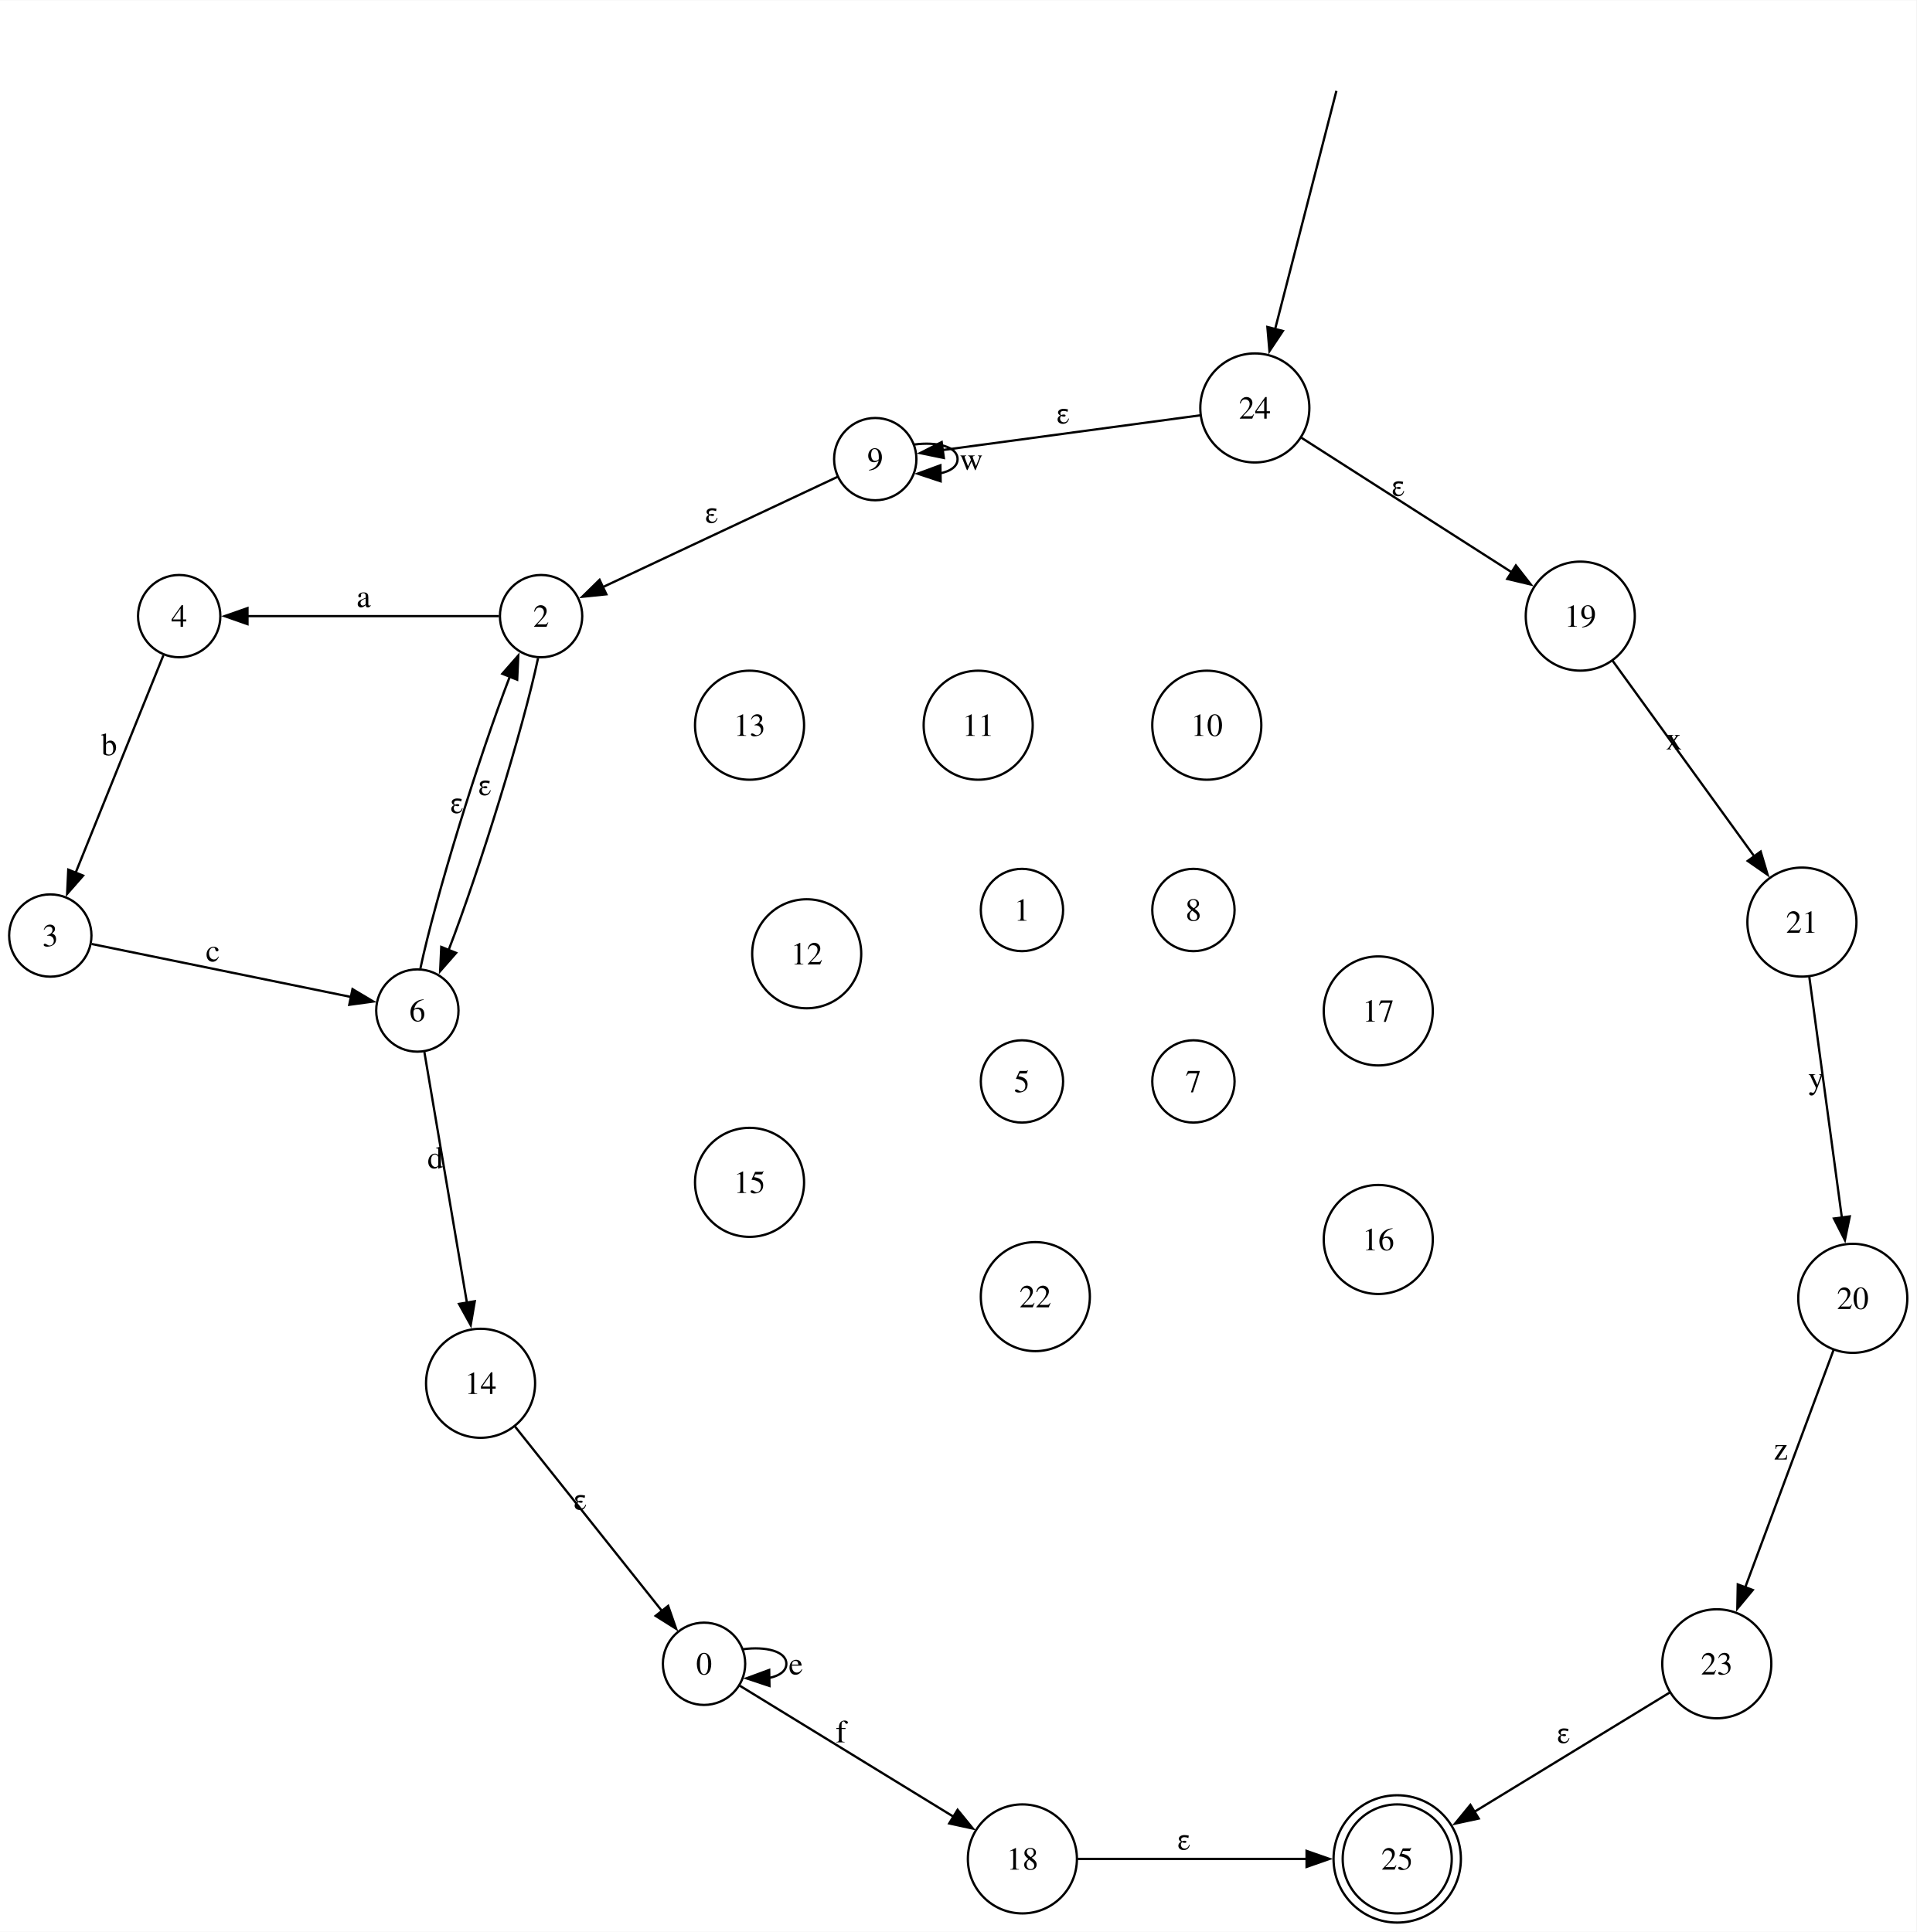
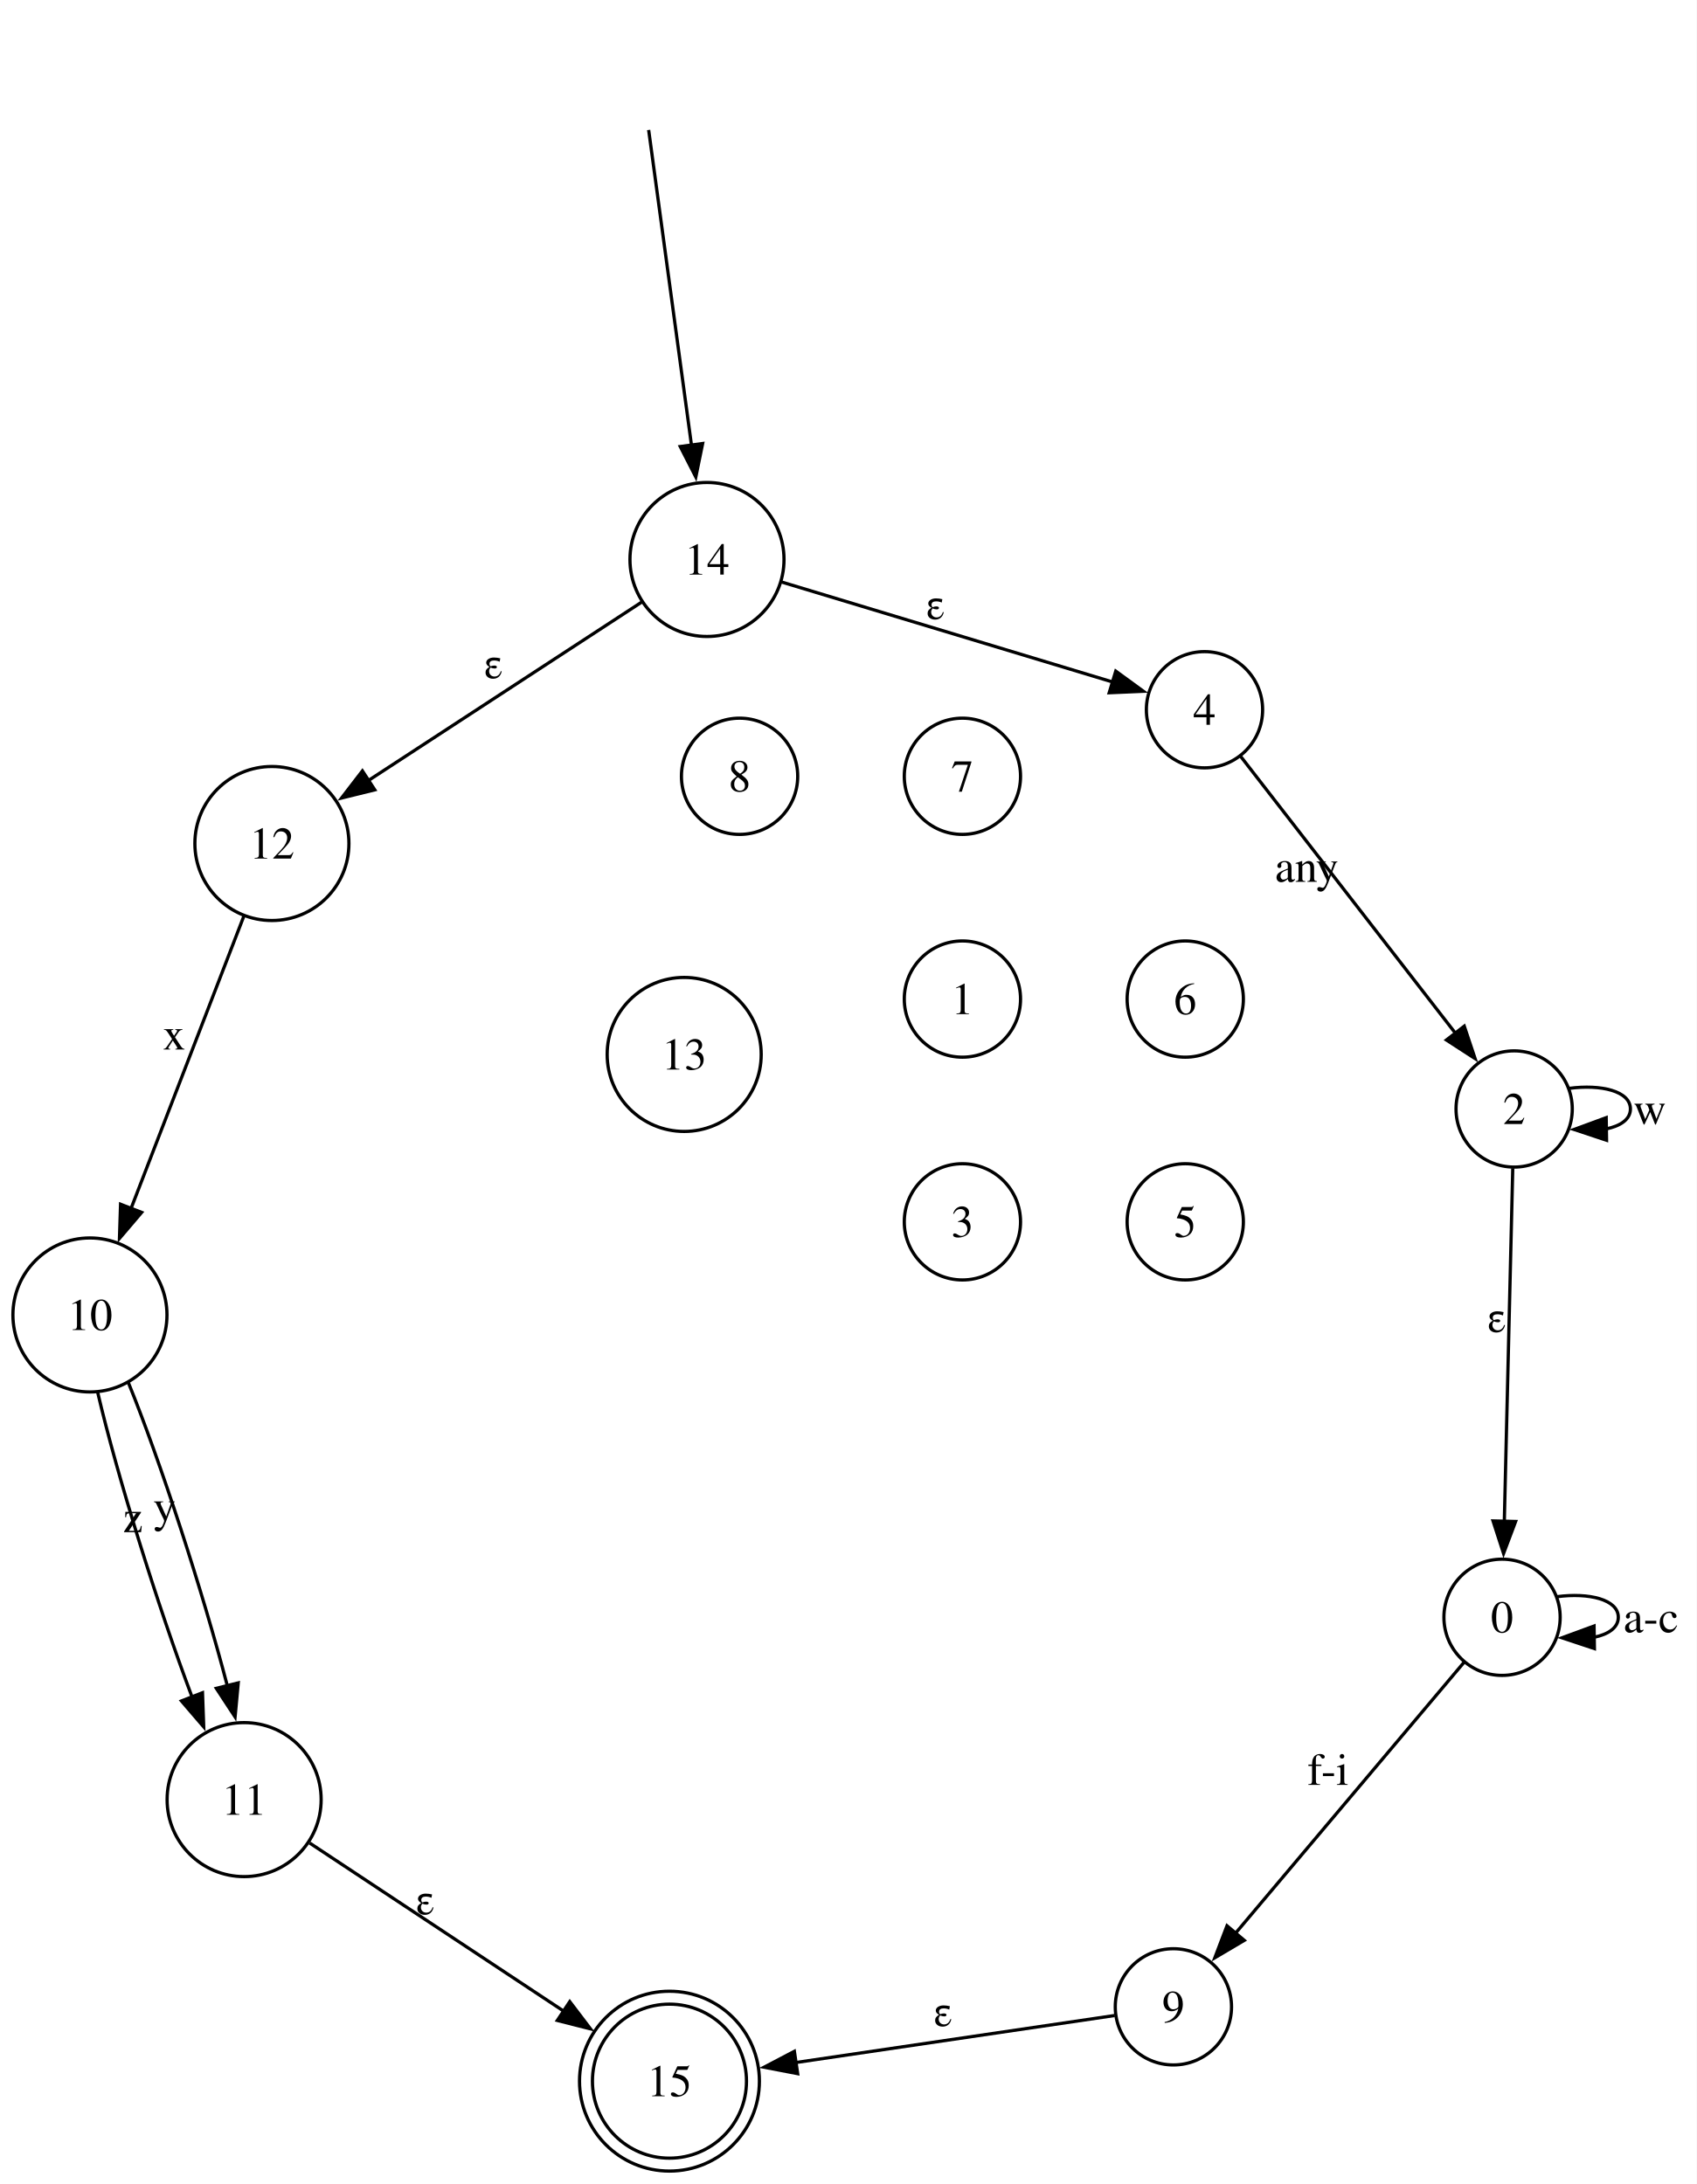
- <svg xmlns="http://www.w3.org/2000/svg" width="838pt" height="845pt" viewBox="0.00 0.00 838.25 845.00">
-   <g id="graph0" class="graph" transform="scale(1 1) rotate(0) translate(4 841)">
-     <polygon fill="white" stroke="none" points="-4,4 -4,-841 834.25,-841 834.25,4 -4,4" />
+ <svg xmlns="http://www.w3.org/2000/svg" width="525pt" height="676pt" viewBox="0.00 0.00 525.34 676.43">
+   <g id="graph0" class="graph" transform="scale(1 1) rotate(0) translate(4 672.43)">
+     <polygon fill="white" stroke="none" points="-4,4 -4,-672.43 521.34,-672.43 521.34,4 -4,4" />
    <g id="node1" class="node">
-       <ellipse fill="none" stroke="black" cx="303.95" cy="-113.22" rx="18" ry="18" />
-       <text text-anchor="middle" x="303.95" y="-108.54" font-family="Times,serif" font-size="14.00">0</text>
+       <ellipse fill="none" stroke="black" cx="461.09" cy="-171.52" rx="18" ry="18" />
+       <text text-anchor="middle" x="461.09" y="-166.85" font-family="Times,serif" font-size="14.00">0</text>
    </g>
    <g id="edge1" class="edge">
-       <path fill="none" stroke="black" d="M320.99,-119.59C330.81,-120.9 339.95,-118.77 339.95,-113.22 339.95,-110 336.89,-107.94 332.42,-107.02" />
-       <polygon fill="black" stroke="black" points="332.56,-103.52 322.5,-106.86 332.44,-110.52 332.56,-103.52" />
-       <text text-anchor="middle" x="344.08" y="-108.54" font-family="Times,serif" font-size="14.00">e</text>
+       <path fill="none" stroke="black" d="M478.12,-177.9C487.94,-179.2 497.09,-177.07 497.09,-171.52 497.09,-168.31 494.03,-166.24 489.56,-165.32" />
+       <polygon fill="black" stroke="black" points="489.69,-161.83 479.64,-165.17 489.58,-168.82 489.69,-161.83" />
+       <text text-anchor="middle" x="507.21" y="-166.85" font-family="Times,serif" font-size="14.00">a-c</text>
    </g>
    <g id="node2" class="node">
-       <ellipse fill="none" stroke="black" cx="443.19" cy="-27.85" rx="23.85" ry="23.85" />
-       <text text-anchor="middle" x="443.19" y="-23.18" font-family="Times,serif" font-size="14.00">18</text>
+       <ellipse fill="none" stroke="black" cx="359.33" cy="-50.87" rx="18" ry="18" />
+       <text text-anchor="middle" x="359.33" y="-46.19" font-family="Times,serif" font-size="14.00">9</text>
    </g>
    <g id="edge2" class="edge">
-       <path fill="none" stroke="black" d="M319.65,-103.59C342.3,-89.7 384.57,-63.79 413.29,-46.18" />
-       <polygon fill="black" stroke="black" points="414.84,-49.34 421.54,-41.13 411.18,-43.37 414.84,-49.34" />
-       <text text-anchor="middle" x="363.84" y="-78.84" font-family="Times,serif" font-size="14.00">f</text>
+       <path fill="none" stroke="black" d="M449.41,-157.68C432.1,-137.15 399.42,-98.4 378.55,-73.65" />
+       <polygon fill="black" stroke="black" points="381.28,-71.46 372.16,-66.07 375.93,-75.97 381.28,-71.46" />
+       <text text-anchor="middle" x="407.23" y="-119.62" font-family="Times,serif" font-size="14.00">f-i</text>
    </g>
-     <g id="node20" class="node">
-       <ellipse fill="none" stroke="black" cx="607.14" cy="-27.85" rx="23.85" ry="23.85" />
-       <ellipse fill="none" stroke="black" cx="607.14" cy="-27.85" rx="27.85" ry="27.85" />
-       <text text-anchor="middle" x="607.14" y="-23.18" font-family="Times,serif" font-size="14.00">25</text>
+     <g id="node11" class="node">
+       <ellipse fill="none" stroke="black" cx="203.29" cy="-27.85" rx="23.85" ry="23.85" />
+       <ellipse fill="none" stroke="black" cx="203.29" cy="-27.85" rx="27.85" ry="27.85" />
+       <text text-anchor="middle" x="203.29" y="-23.18" font-family="Times,serif" font-size="14.00">15</text>
+     </g>
+     <g id="edge6" class="edge">
+       <path fill="none" stroke="black" d="M341.13,-48.18C317,-44.62 273.79,-38.25 242.16,-33.58" />
+       <polygon fill="black" stroke="black" points="242.99,-30.17 232.59,-32.17 241.97,-37.09 242.99,-30.17" />
+       <text text-anchor="middle" x="287.9" y="-44.83" font-family="Times,serif" font-size="14.00">ε</text>
+     </g>
+     <g id="node3" class="node">
+       <ellipse fill="none" stroke="black" cx="294" cy="-363" rx="18" ry="18" />
+       <text text-anchor="middle" x="294" y="-358.33" font-family="Times,serif" font-size="14.00">1</text>
+     </g>
+     <g id="node4" class="node">
+       <ellipse fill="none" stroke="black" cx="464.84" cy="-328.96" rx="18" ry="18" />
+       <text text-anchor="middle" x="464.84" y="-324.29" font-family="Times,serif" font-size="14.00">2</text>
+     </g>
+     <g id="edge3" class="edge">
+       <path fill="none" stroke="black" d="M464.41,-310.6C463.76,-283.69 462.56,-233.29 461.79,-201.12" />
+       <polygon fill="black" stroke="black" points="465.3,-201.2 461.56,-191.29 458.3,-201.37 465.3,-201.2" />
+       <text text-anchor="middle" x="459.35" y="-259.81" font-family="Times,serif" font-size="14.00">ε</text>
+     </g>
+     <g id="edge4" class="edge">
+       <path fill="none" stroke="black" d="M481.88,-335.34C491.7,-336.65 500.84,-334.52 500.84,-328.96 500.84,-325.75 497.79,-323.69 493.31,-322.77" />
+       <polygon fill="black" stroke="black" points="493.45,-319.27 483.39,-322.61 493.34,-326.27 493.45,-319.27" />
+       <text text-anchor="middle" x="506.84" y="-324.29" font-family="Times,serif" font-size="14.00">w</text>
+     </g>
+     <g id="node5" class="node">
+       <ellipse fill="none" stroke="black" cx="294" cy="-294" rx="18" ry="18" />
+       <text text-anchor="middle" x="294" y="-289.33" font-family="Times,serif" font-size="14.00">3</text>
+     </g>
+     <g id="node6" class="node">
+       <ellipse fill="none" stroke="black" cx="368.96" cy="-452.61" rx="18" ry="18" />
+       <text text-anchor="middle" x="368.96" y="-447.94" font-family="Times,serif" font-size="14.00">4</text>
+     </g>
+     <g id="edge5" class="edge">
+       <path fill="none" stroke="black" d="M379.95,-438.43C396.27,-417.39 427.06,-377.68 446.74,-352.31" />
+       <polygon fill="black" stroke="black" points="449.39,-354.61 452.75,-344.56 443.86,-350.32 449.39,-354.61" />
+       <text text-anchor="middle" x="400.6" y="-399.32" font-family="Times,serif" font-size="14.00">any</text>
+     </g>
+     <g id="node7" class="node">
+       <ellipse fill="none" stroke="black" cx="363" cy="-294" rx="18" ry="18" />
+       <text text-anchor="middle" x="363" y="-289.33" font-family="Times,serif" font-size="14.00">5</text>
+     </g>
+     <g id="node8" class="node">
+       <ellipse fill="none" stroke="black" cx="363" cy="-363" rx="18" ry="18" />
+       <text text-anchor="middle" x="363" y="-358.33" font-family="Times,serif" font-size="14.00">6</text>
+     </g>
+     <g id="node9" class="node">
+       <ellipse fill="none" stroke="black" cx="294" cy="-432" rx="18" ry="18" />
+       <text text-anchor="middle" x="294" y="-427.33" font-family="Times,serif" font-size="14.00">7</text>
+     </g>
+     <g id="node10" class="node">
+       <ellipse fill="none" stroke="black" cx="225" cy="-432" rx="18" ry="18" />
+       <text text-anchor="middle" x="225" y="-427.33" font-family="Times,serif" font-size="14.00">8</text>
+     </g>
+     <g id="node12" class="node">
+       <ellipse fill="none" stroke="black" cx="23.85" cy="-265.16" rx="23.85" ry="23.85" />
+       <text text-anchor="middle" x="23.85" y="-260.49" font-family="Times,serif" font-size="14.00">10</text>
+     </g>
+     <g id="node13" class="node">
+       <ellipse fill="none" stroke="black" cx="71.59" cy="-115.05" rx="23.85" ry="23.85" />
+       <text text-anchor="middle" x="71.59" y="-110.37" font-family="Times,serif" font-size="14.00">11</text>
+     </g>
+     <g id="edge7" class="edge">
+       <path fill="none" stroke="black" d="M35.75,-244.2C45.67,-219.85 58.82,-179.32 66.43,-150.14" />
+       <polygon fill="black" stroke="black" points="69.77,-151.21 68.79,-140.66 62.98,-149.52 69.77,-151.21" />
+       <text text-anchor="middle" x="46.96" y="-201.12" font-family="Times,serif" font-size="14.00">y</text>
+     </g>
+     <g id="edge8" class="edge">
+       <path fill="none" stroke="black" d="M26.25,-241.18C32.21,-215.57 44.89,-174.89 55.53,-146.67" />
+       <polygon fill="black" stroke="black" points="58.7,-148.16 59.08,-137.57 52.18,-145.61 58.7,-148.16" />
+       <text text-anchor="middle" x="37.14" y="-197.88" font-family="Times,serif" font-size="14.00">z</text>
+     </g>
+     <g id="edge9" class="edge">
+       <path fill="none" stroke="black" d="M91.88,-101.61C112.9,-87.7 146.07,-65.73 170.76,-49.39" />
+       <polygon fill="black" stroke="black" points="172.42,-52.48 178.83,-44.05 168.56,-46.65 172.42,-52.48" />
+       <text text-anchor="middle" x="127.57" y="-79.45" font-family="Times,serif" font-size="14.00">ε</text>
+     </g>
+     <g id="node14" class="node">
+       <ellipse fill="none" stroke="black" cx="80.19" cy="-411.18" rx="23.85" ry="23.85" />
+       <text text-anchor="middle" x="80.19" y="-406.51" font-family="Times,serif" font-size="14.00">12</text>
+     </g>
+     <g id="edge10" class="edge">
+       <path fill="none" stroke="black" d="M71.51,-388.69C62.18,-364.5 47.25,-325.8 36.59,-298.17" />
+       <polygon fill="black" stroke="black" points="39.86,-296.93 32.99,-288.86 33.33,-299.45 39.86,-296.93" />
+       <text text-anchor="middle" x="49.92" y="-347.38" font-family="Times,serif" font-size="14.00">x</text>
+     </g>
+     <g id="node15" class="node">
+       <ellipse fill="none" stroke="black" cx="207.85" cy="-345.85" rx="23.85" ry="23.85" />
+       <text text-anchor="middle" x="207.85" y="-341.18" font-family="Times,serif" font-size="14.00">13</text>
+     </g>
+     <g id="node16" class="node">
+       <ellipse fill="none" stroke="black" cx="214.91" cy="-499.15" rx="23.85" ry="23.85" />
+       <text text-anchor="middle" x="214.91" y="-494.47" font-family="Times,serif" font-size="14.00">14</text>
+     </g>
+     <g id="edge11" class="edge">
+       <path fill="none" stroke="black" d="M237.98,-492.18C265.39,-483.9 311.14,-470.08 340.66,-461.16" />
+       <polygon fill="black" stroke="black" points="341.48,-464.57 350.04,-458.33 339.45,-457.87 341.48,-464.57" />
+       <text text-anchor="middle" x="285.57" y="-480.62" font-family="Times,serif" font-size="14.00">ε</text>
    </g>
    <g id="edge12" class="edge">
-       <path fill="none" stroke="black" d="M467.38,-27.85C493.76,-27.85 536.39,-27.85 567.64,-27.85" />
-       <polygon fill="black" stroke="black" points="567.49,-31.35 577.49,-27.85 567.49,-24.35 567.49,-31.35" />
-       <text text-anchor="middle" x="513.76" y="-31.8" font-family="Times,serif" font-size="14.00">ε</text>
-     </g>
-     <g id="node3" class="node">
-       <ellipse fill="none" stroke="black" cx="443" cy="-443" rx="18" ry="18" />
-       <text text-anchor="middle" x="443" y="-438.32" font-family="Times,serif" font-size="14.00">1</text>
-     </g>
-     <g id="node4" class="node">
-       <ellipse fill="none" stroke="black" cx="232.67" cy="-571.57" rx="18" ry="18" />
-       <text text-anchor="middle" x="232.67" y="-566.9" font-family="Times,serif" font-size="14.00">2</text>
-     </g>
-     <g id="node5" class="node">
-       <ellipse fill="none" stroke="black" cx="178.55" cy="-399.02" rx="18" ry="18" />
-       <text text-anchor="middle" x="178.55" y="-394.34" font-family="Times,serif" font-size="14.00">6</text>
-     </g>
-     <g id="edge3" class="edge">
-       <path fill="none" stroke="black" d="M231.33,-553.13C224.85,-522.38 205.78,-460.61 192.16,-425.31" />
-       <polygon fill="black" stroke="black" points="195.5,-424.23 188.52,-416.26 189.01,-426.84 195.5,-424.23" />
-       <text text-anchor="middle" x="208" y="-493.17" font-family="Times,serif" font-size="14.00">ε</text>
-     </g>
-     <g id="node6" class="node">
-       <ellipse fill="none" stroke="black" cx="74.38" cy="-571.57" rx="18" ry="18" />
-       <text text-anchor="middle" x="74.38" y="-566.9" font-family="Times,serif" font-size="14.00">4</text>
-     </g>
-     <g id="edge4" class="edge">
-       <path fill="none" stroke="black" d="M214.2,-571.57C187.16,-571.57 136.49,-571.57 104.14,-571.57" />
-       <polygon fill="black" stroke="black" points="104.25,-568.07 94.25,-571.57 104.25,-575.07 104.25,-568.07" />
-       <text text-anchor="middle" x="155.05" y="-575.52" font-family="Times,serif" font-size="14.00">a</text>
-     </g>
-     <g id="edge7" class="edge">
-       <path fill="none" stroke="black" d="M179.89,-417.46C186.37,-448.21 205.43,-509.98 219.05,-545.28" />
-       <polygon fill="black" stroke="black" points="215.72,-546.36 222.7,-554.33 222.21,-543.75 215.72,-546.36" />
-       <text text-anchor="middle" x="195.72" y="-485.32" font-family="Times,serif" font-size="14.00">ε</text>
-     </g>
-     <g id="node9" class="node">
-       <ellipse fill="none" stroke="black" cx="206.2" cy="-235.94" rx="23.85" ry="23.85" />
-       <text text-anchor="middle" x="206.2" y="-231.27" font-family="Times,serif" font-size="14.00">14</text>
-     </g>
-     <g id="edge8" class="edge">
-       <path fill="none" stroke="black" d="M181.61,-380.94C186.09,-354.53 194.51,-304.88 200.24,-271.12" />
-       <polygon fill="black" stroke="black" points="203.67,-271.84 201.89,-261.39 196.77,-270.67 203.67,-271.84" />
-       <text text-anchor="middle" x="186.43" y="-329.98" font-family="Times,serif" font-size="14.00">d</text>
-     </g>
-     <g id="node7" class="node">
-       <ellipse fill="none" stroke="black" cx="18" cy="-431.83" rx="18" ry="18" />
-       <text text-anchor="middle" x="18" y="-427.15" font-family="Times,serif" font-size="14.00">3</text>
-     </g>
-     <g id="edge6" class="edge">
-       <path fill="none" stroke="black" d="M67.47,-554.44C57.87,-530.63 40.38,-487.3 28.98,-459.04" />
-       <polygon fill="black" stroke="black" points="32.35,-458.04 25.36,-450.07 25.86,-460.66 32.35,-458.04" />
-       <text text-anchor="middle" x="43.73" y="-510.69" font-family="Times,serif" font-size="14.00">b</text>
-     </g>
-     <g id="edge5" class="edge">
-       <path fill="none" stroke="black" d="M36.1,-428.13C63.71,-422.49 116.6,-411.68 149.59,-404.94" />
-       <polygon fill="black" stroke="black" points="150.18,-408.39 159.27,-402.96 148.77,-401.53 150.18,-408.39" />
-       <text text-anchor="middle" x="89.1" y="-420.48" font-family="Times,serif" font-size="14.00">c</text>
-     </g>
-     <g id="node8" class="node">
-       <ellipse fill="none" stroke="black" cx="443" cy="-368" rx="18" ry="18" />
-       <text text-anchor="middle" x="443" y="-363.32" font-family="Times,serif" font-size="14.00">5</text>
-     </g>
-     <g id="edge11" class="edge">
-       <path fill="none" stroke="black" d="M221.26,-217.03C238.58,-195.29 267.02,-159.59 285.61,-136.24" />
-       <polygon fill="black" stroke="black" points="288.25,-138.55 291.74,-128.54 282.77,-134.19 288.25,-138.55" />
-       <text text-anchor="middle" x="249.69" y="-180.59" font-family="Times,serif" font-size="14.00">ε</text>
-     </g>
-     <g id="node10" class="node">
-       <ellipse fill="none" stroke="black" cx="518" cy="-368" rx="18" ry="18" />
-       <text text-anchor="middle" x="518" y="-363.32" font-family="Times,serif" font-size="14.00">7</text>
-     </g>
-     <g id="node11" class="node">
-       <ellipse fill="none" stroke="black" cx="518" cy="-443" rx="18" ry="18" />
-       <text text-anchor="middle" x="518" y="-438.32" font-family="Times,serif" font-size="14.00">8</text>
-     </g>
-     <g id="node12" class="node">
-       <ellipse fill="none" stroke="black" cx="378.83" cy="-640.26" rx="18" ry="18" />
-       <text text-anchor="middle" x="378.83" y="-635.58" font-family="Times,serif" font-size="14.00">9</text>
-     </g>
-     <g id="edge9" class="edge">
-       <path fill="none" stroke="black" d="M362.35,-632.51C337.34,-620.76 289.57,-598.31 259.51,-584.19" />
-       <polygon fill="black" stroke="black" points="261.22,-581.12 250.68,-580.04 258.25,-587.46 261.22,-581.12" />
-       <text text-anchor="middle" x="307.18" y="-612.3" font-family="Times,serif" font-size="14.00">ε</text>
-     </g>
-     <g id="edge10" class="edge">
-       <path fill="none" stroke="black" d="M395.86,-646.64C405.69,-647.94 414.83,-645.81 414.83,-640.26 414.83,-637.05 411.77,-634.98 407.3,-634.06" />
-       <polygon fill="black" stroke="black" points="407.43,-630.56 397.38,-633.9 407.32,-637.56 407.43,-630.56" />
-       <text text-anchor="middle" x="420.83" y="-635.58" font-family="Times,serif" font-size="14.00">w</text>
-     </g>
-     <g id="node13" class="node">
-       <ellipse fill="none" stroke="black" cx="523.85" cy="-523.85" rx="23.85" ry="23.85" />
-       <text text-anchor="middle" x="523.85" y="-519.18" font-family="Times,serif" font-size="14.00">10</text>
-     </g>
-     <g id="node14" class="node">
-       <ellipse fill="none" stroke="black" cx="423.85" cy="-523.85" rx="23.85" ry="23.85" />
-       <text text-anchor="middle" x="423.85" y="-519.18" font-family="Times,serif" font-size="14.00">11</text>
-     </g>
-     <g id="node15" class="node">
-       <ellipse fill="none" stroke="black" cx="348.85" cy="-423.85" rx="23.85" ry="23.85" />
-       <text text-anchor="middle" x="348.85" y="-419.18" font-family="Times,serif" font-size="14.00">12</text>
-     </g>
-     <g id="node16" class="node">
-       <ellipse fill="none" stroke="black" cx="323.85" cy="-523.85" rx="23.85" ry="23.85" />
-       <text text-anchor="middle" x="323.85" y="-519.18" font-family="Times,serif" font-size="14.00">13</text>
-     </g>
-     <g id="node17" class="node">
-       <ellipse fill="none" stroke="black" cx="323.85" cy="-323.85" rx="23.85" ry="23.85" />
-       <text text-anchor="middle" x="323.85" y="-319.18" font-family="Times,serif" font-size="14.00">15</text>
-     </g>
-     <g id="node18" class="node">
-       <ellipse fill="none" stroke="black" cx="598.85" cy="-298.85" rx="23.85" ry="23.85" />
-       <text text-anchor="middle" x="598.85" y="-294.18" font-family="Times,serif" font-size="14.00">16</text>
-     </g>
-     <g id="node19" class="node">
-       <ellipse fill="none" stroke="black" cx="598.85" cy="-398.85" rx="23.85" ry="23.85" />
-       <text text-anchor="middle" x="598.85" y="-394.18" font-family="Times,serif" font-size="14.00">17</text>
-     </g>
-     <g id="node21" class="node">
-       <ellipse fill="none" stroke="black" cx="687.21" cy="-571.57" rx="23.85" ry="23.85" />
-       <text text-anchor="middle" x="687.21" y="-566.9" font-family="Times,serif" font-size="14.00">19</text>
-     </g>
-     <g id="node22" class="node">
-       <ellipse fill="none" stroke="black" cx="784.15" cy="-437.71" rx="23.85" ry="23.85" />
-       <text text-anchor="middle" x="784.15" y="-433.03" font-family="Times,serif" font-size="14.00">21</text>
+       <path fill="none" stroke="black" d="M194.74,-485.98C172.32,-471.34 135.88,-447.54 110.13,-430.73" />
+       <polygon fill="black" stroke="black" points="112.05,-427.8 101.76,-425.27 108.22,-433.67 112.05,-427.8" />
+       <text text-anchor="middle" x="148.69" y="-462.3" font-family="Times,serif" font-size="14.00">ε</text>
    </g>
    <g id="edge13" class="edge">
-       <path fill="none" stroke="black" d="M701.3,-552.11C717.6,-529.6 744.58,-492.35 763.3,-466.49" />
-       <polygon fill="black" stroke="black" points="766.12,-468.57 769.15,-458.42 760.45,-464.47 766.12,-468.57" />
-       <text text-anchor="middle" x="728.18" y="-513.25" font-family="Times,serif" font-size="14.00">x</text>
-     </g>
-     <g id="node23" class="node">
-       <ellipse fill="none" stroke="black" cx="806.4" cy="-273.11" rx="23.85" ry="23.85" />
-       <text text-anchor="middle" x="806.4" y="-268.44" font-family="Times,serif" font-size="14.00">20</text>
-     </g>
-     <g id="edge15" class="edge">
-       <path fill="none" stroke="black" d="M787.38,-413.77C791.14,-385.98 797.37,-339.89 801.67,-308.09" />
-       <polygon fill="black" stroke="black" points="805.08,-308.95 802.96,-298.57 798.15,-308.02 805.08,-308.95" />
-       <text text-anchor="middle" x="790.4" y="-364.88" font-family="Times,serif" font-size="14.00">y</text>
-     </g>
-     <g id="node24" class="node">
-       <ellipse fill="none" stroke="black" cx="746.92" cy="-113.22" rx="23.85" ry="23.85" />
-       <text text-anchor="middle" x="746.92" y="-108.54" font-family="Times,serif" font-size="14.00">23</text>
-     </g>
-     <g id="edge14" class="edge">
-       <path fill="none" stroke="black" d="M798,-250.54C787.94,-223.48 770.97,-177.87 759.37,-146.7" />
-       <polygon fill="black" stroke="black" points="762.66,-145.5 755.9,-137.35 756.1,-147.94 762.66,-145.5" />
-       <text text-anchor="middle" x="774.94" y="-202.57" font-family="Times,serif" font-size="14.00">z</text>
-     </g>
-     <g id="edge16" class="edge">
-       <path fill="none" stroke="black" d="M726.29,-100.62C703.8,-86.88 667.47,-64.69 640.82,-48.42" />
-       <polygon fill="black" stroke="black" points="642.79,-45.52 632.43,-43.29 639.14,-51.49 642.79,-45.52" />
-       <text text-anchor="middle" x="679.81" y="-78.47" font-family="Times,serif" font-size="14.00">ε</text>
-     </g>
-     <g id="node25" class="node">
-       <ellipse fill="none" stroke="black" cx="448.85" cy="-273.85" rx="23.85" ry="23.85" />
-       <text text-anchor="middle" x="448.85" y="-269.18" font-family="Times,serif" font-size="14.00">22</text>
-     </g>
-     <g id="node26" class="node">
-       <ellipse fill="none" stroke="black" cx="544.86" cy="-662.65" rx="23.85" ry="23.85" />
-       <text text-anchor="middle" x="544.86" y="-657.97" font-family="Times,serif" font-size="14.00">24</text>
-     </g>
-     <g id="edge17" class="edge">
-       <path fill="none" stroke="black" d="M521.07,-659.44C491.33,-655.43 440.44,-648.57 408.28,-644.23" />
-       <polygon fill="black" stroke="black" points="408.83,-640.77 398.45,-642.9 407.89,-647.71 408.83,-640.77" />
-       <text text-anchor="middle" x="460.92" y="-655.78" font-family="Times,serif" font-size="14.00">ε</text>
-     </g>
-     <g id="edge18" class="edge">
-       <path fill="none" stroke="black" d="M565.25,-649.6C589.35,-634.18 629.66,-608.39 657.3,-590.71" />
-       <polygon fill="black" stroke="black" points="659.04,-593.75 665.57,-585.41 655.26,-587.85 659.04,-593.75" />
-       <text text-anchor="middle" x="607.52" y="-624.1" font-family="Times,serif" font-size="14.00">ε</text>
-     </g>
-     <g id="edge19" class="edge">
-       <path fill="none" stroke="black" d="M580.54,-801.37C574.06,-776.19 562.03,-729.42 553.74,-697.19" />
-       <polygon fill="black" stroke="black" points="557.13,-696.33 551.25,-687.51 550.35,-698.07 557.13,-696.33" />
+       <path fill="none" stroke="black" d="M196.85,-632.18C200.13,-608 205.99,-564.84 210.15,-534.24" />
+       <polygon fill="black" stroke="black" points="213.57,-535.07 211.45,-524.69 206.63,-534.13 213.57,-535.07" />
    </g>
  </g>
</svg>
